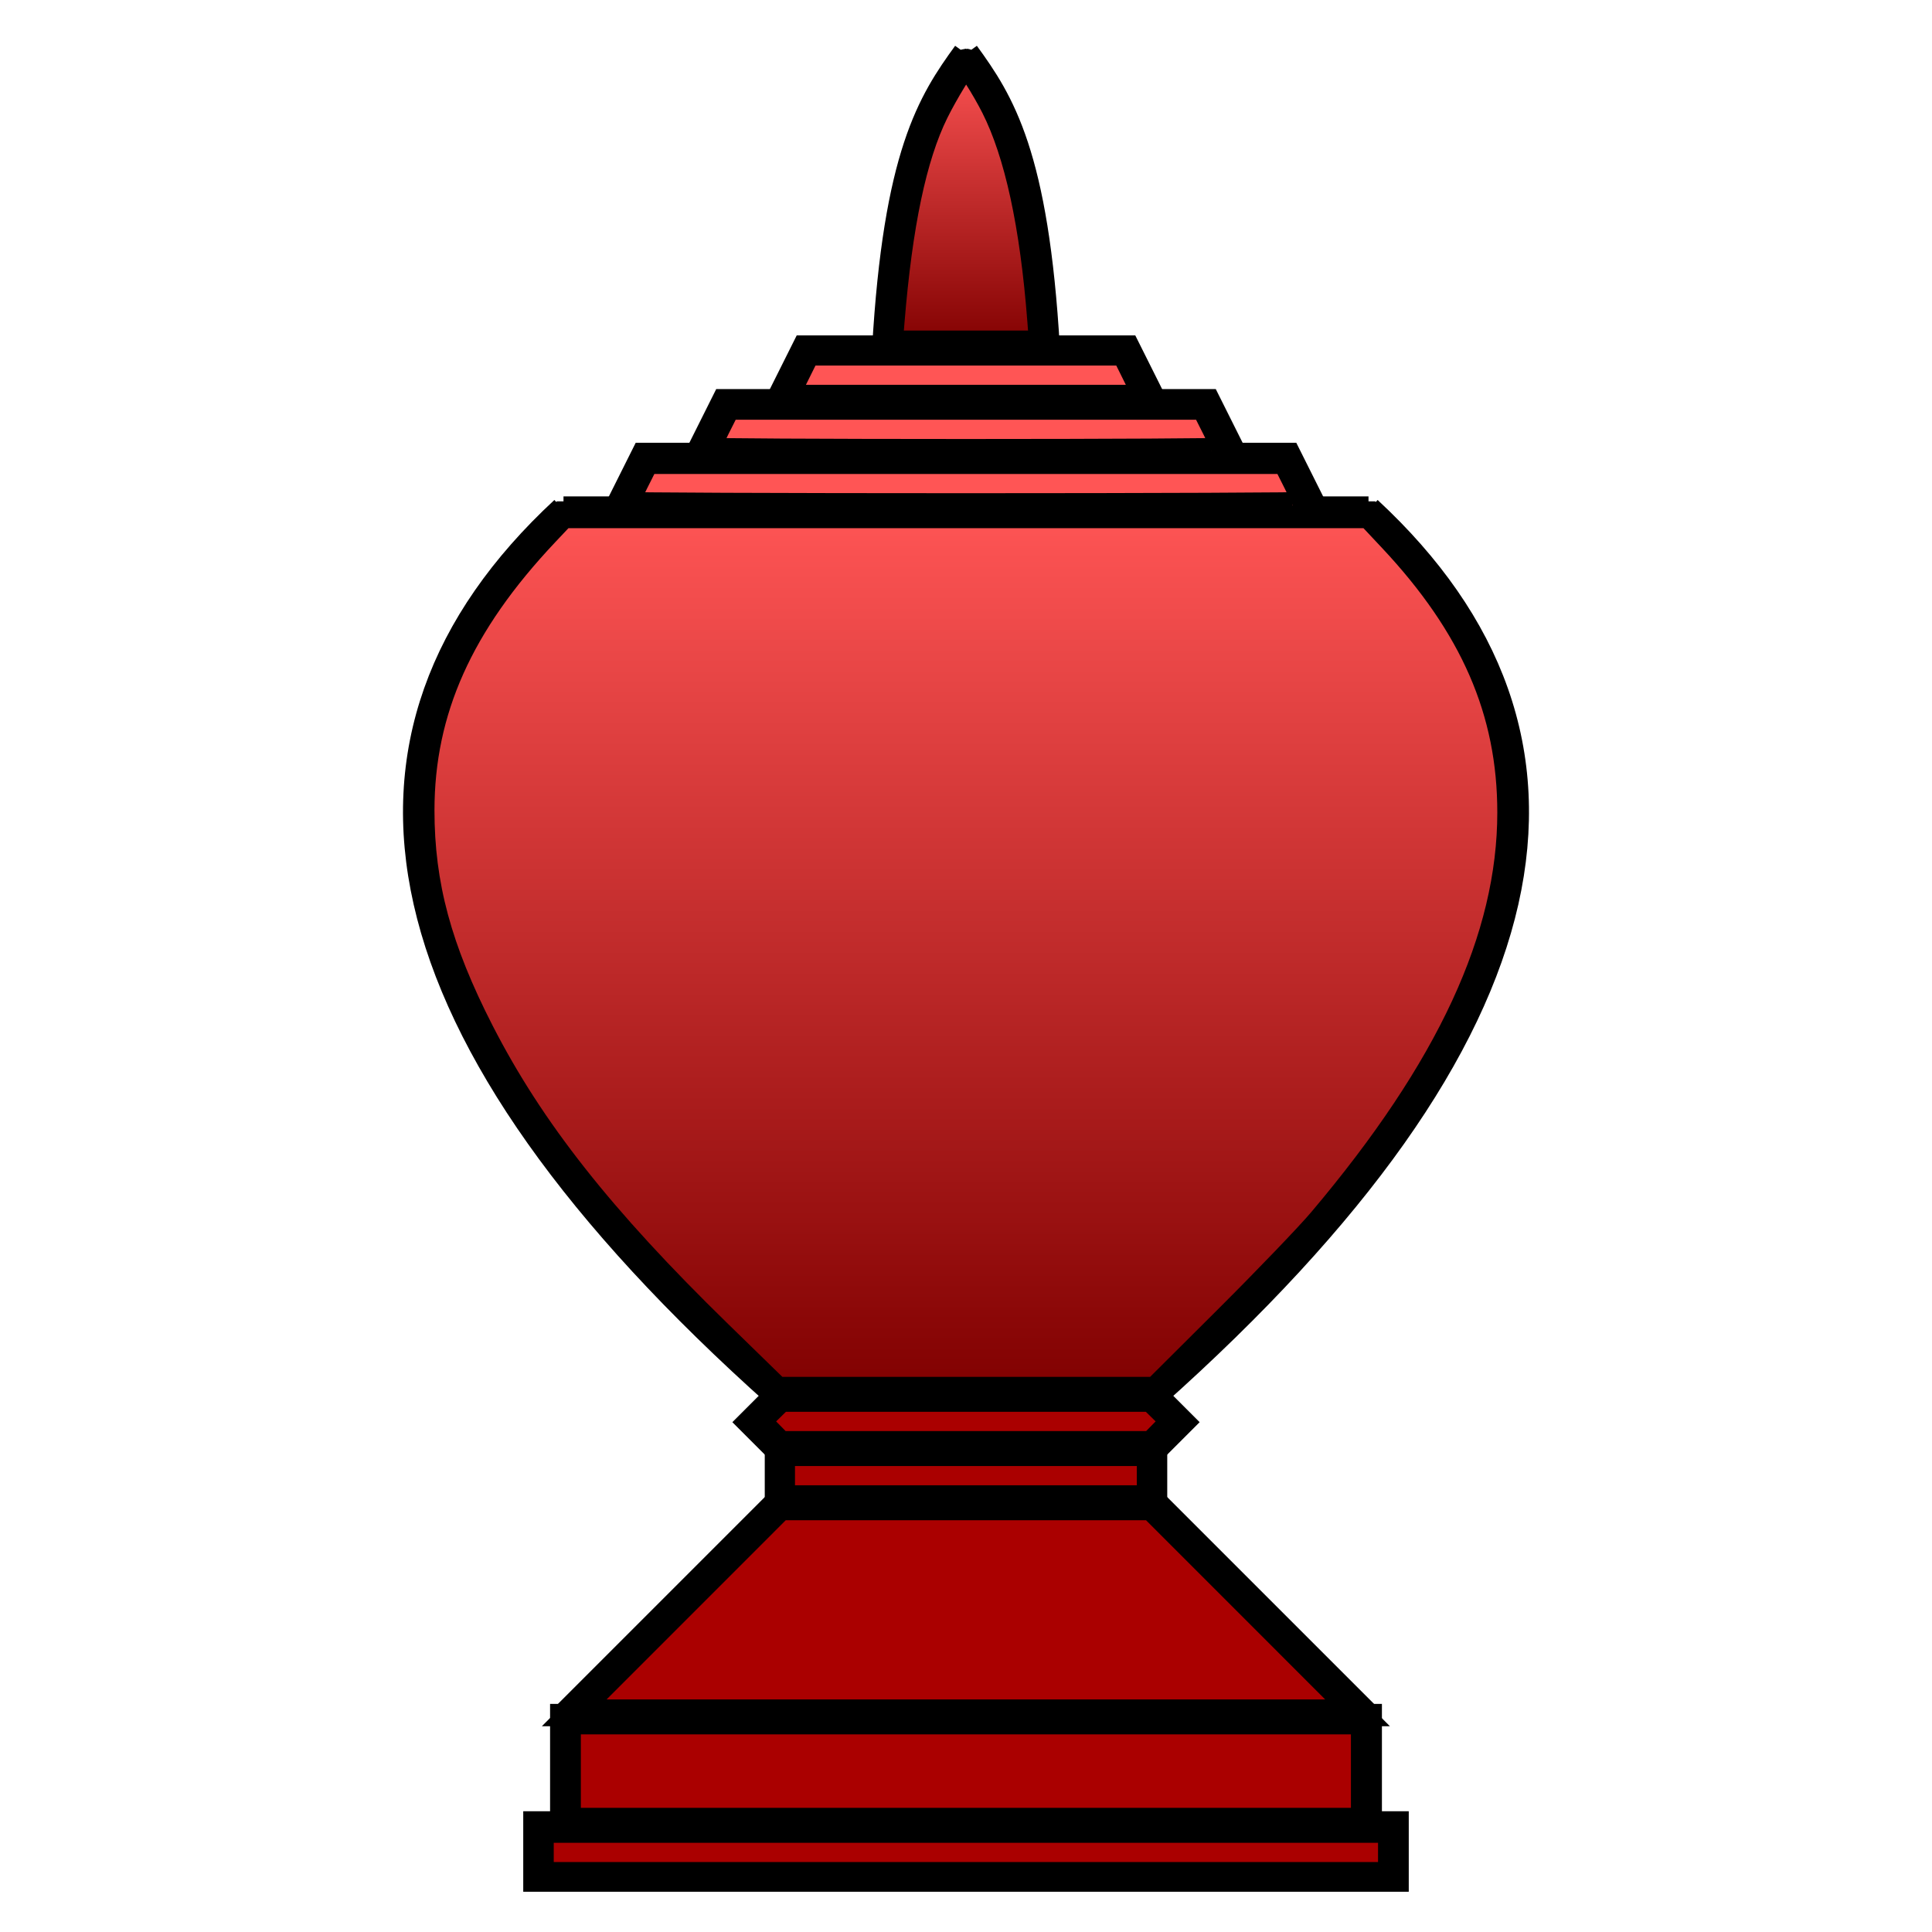
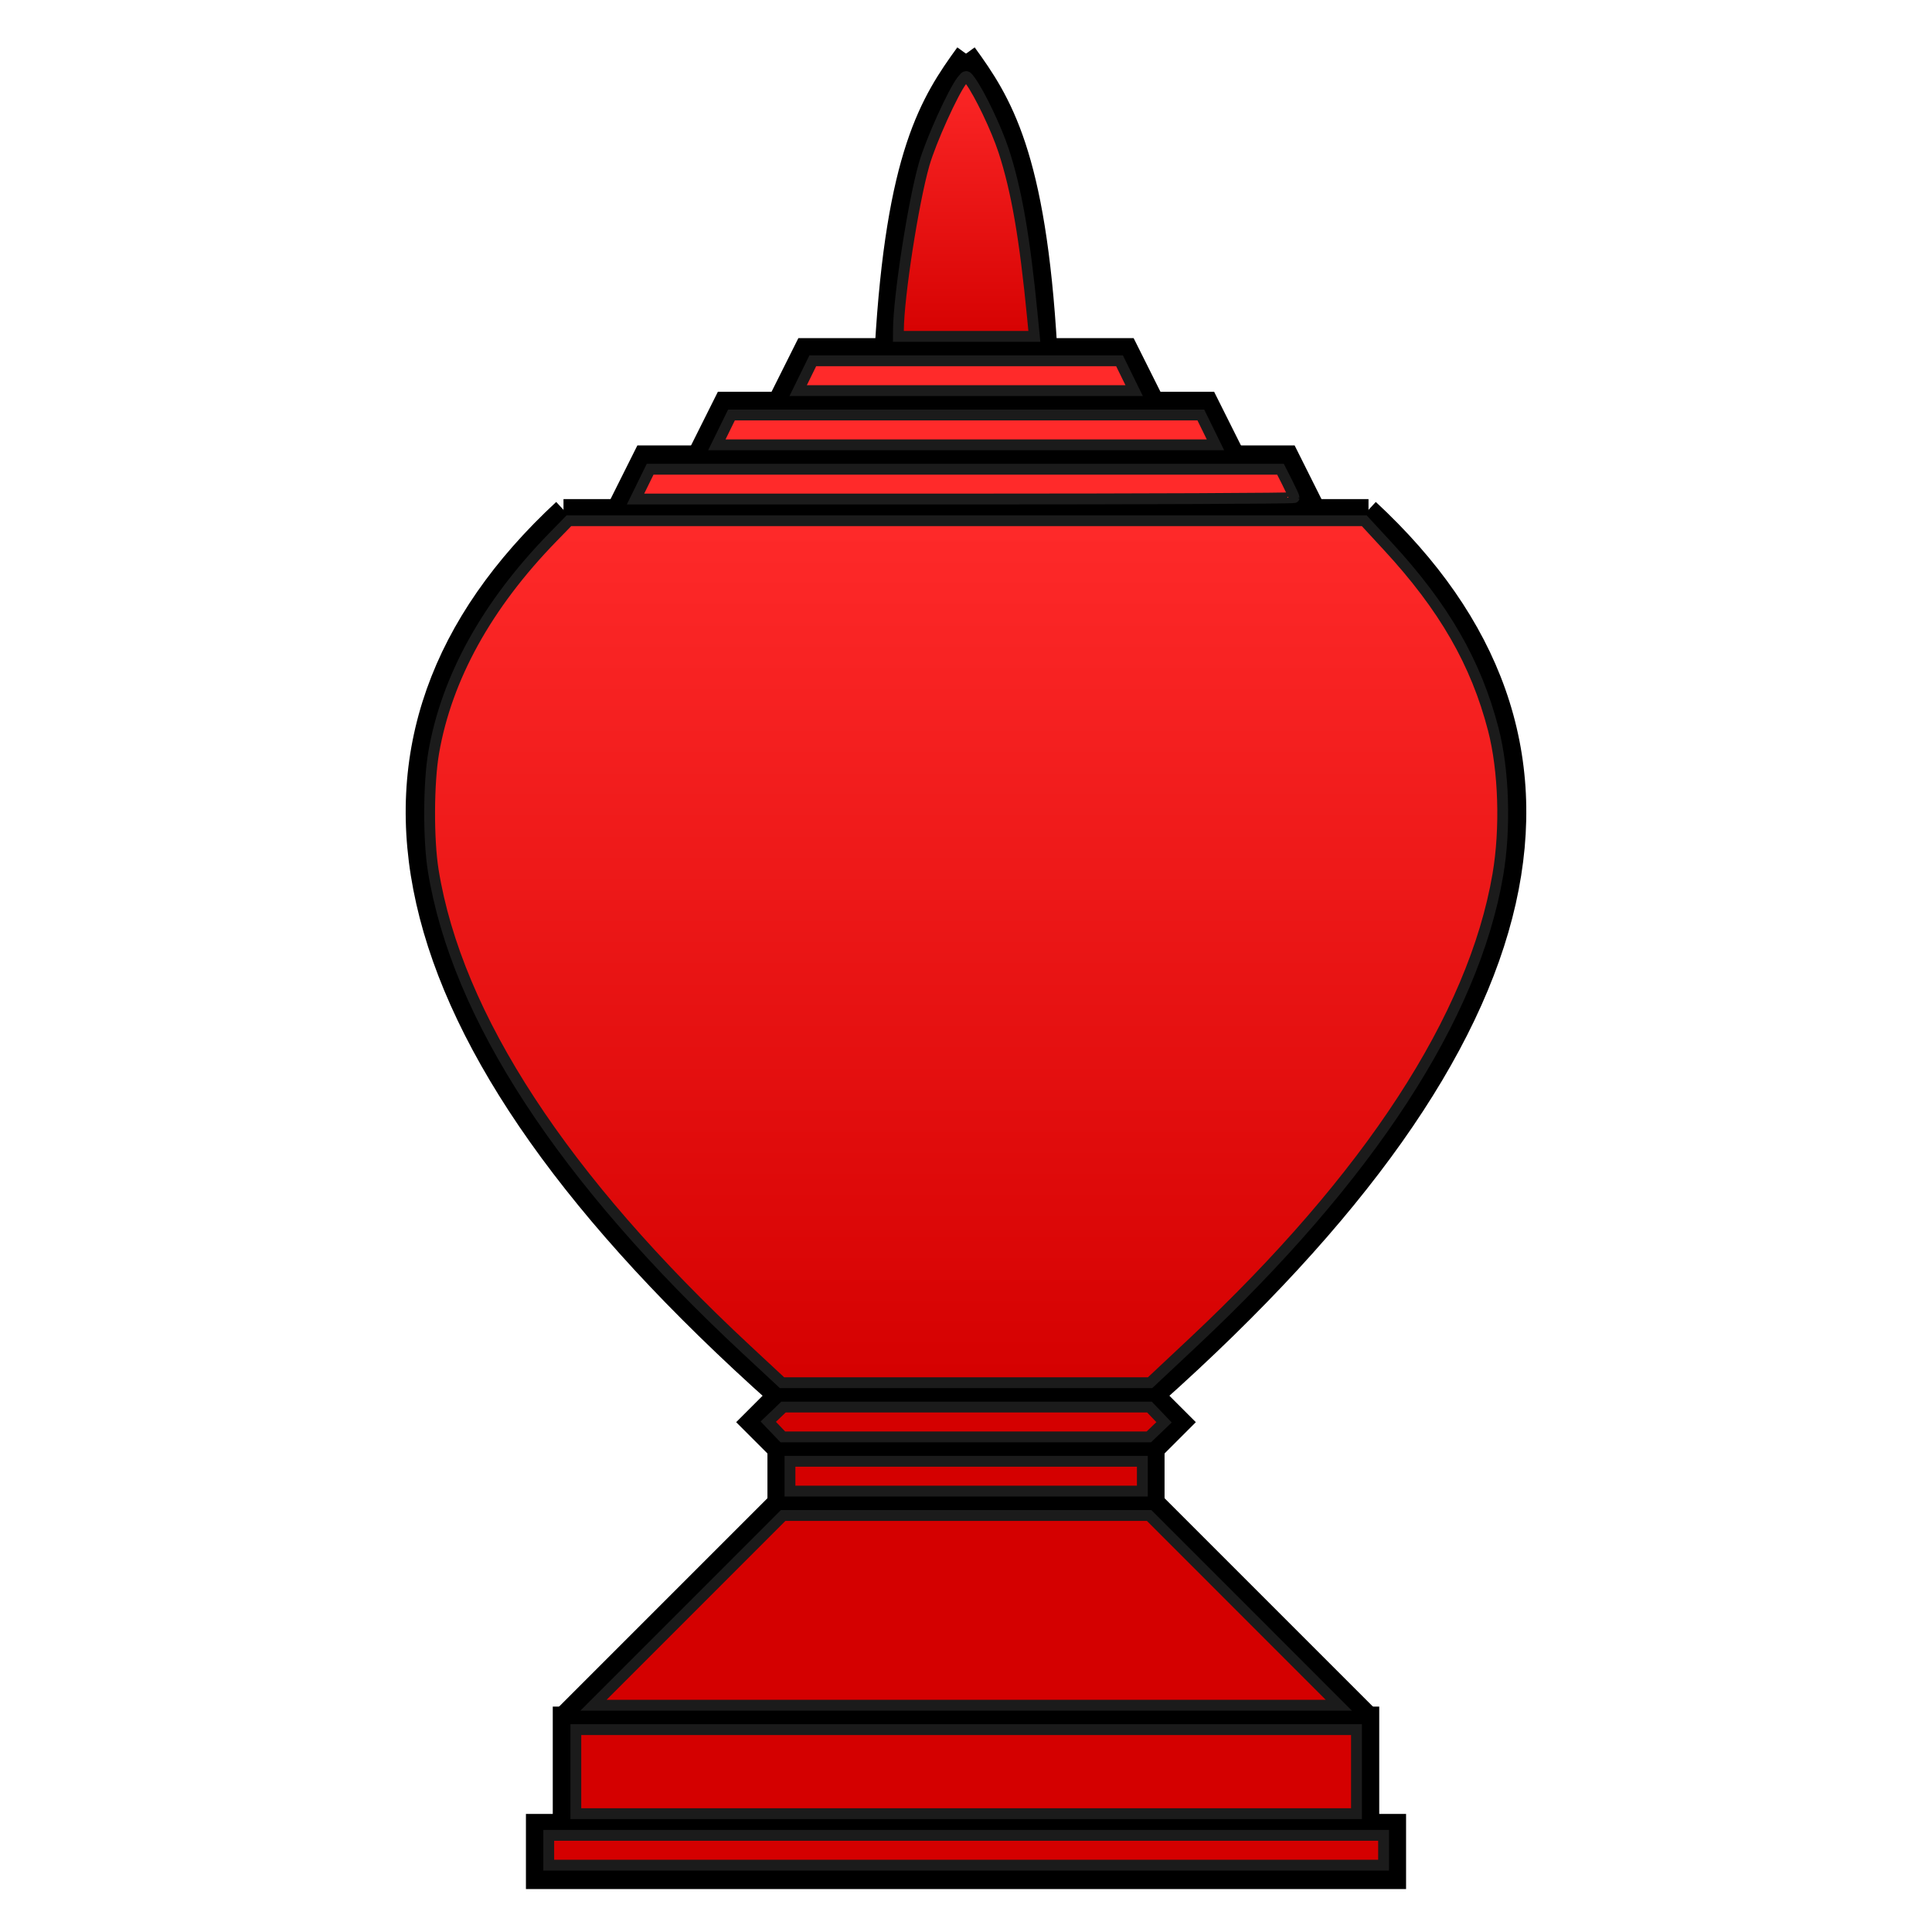
<svg xmlns="http://www.w3.org/2000/svg" xmlns:xlink="http://www.w3.org/1999/xlink" width="360" height="360" viewBox="0 0 95.25 95.25" version="1.1" id="svg8">
  <defs id="defs2">
-     <linearGradient id="linearGradient1561">
-       <stop style="stop-color:#ff5555;stop-opacity:1" offset="0" id="stop1557" />
-       <stop style="stop-color:#800000;stop-opacity:1" offset="1" id="stop1559" />
+     <linearGradient id="linearGradient932">
+       <stop style="stop-color:#ff2a2a;stop-opacity:1" offset="0" id="stop928" />
+       <stop style="stop-color:#d40000;stop-opacity:1" offset="1" id="stop930" />
    </linearGradient>
-     <linearGradient xlink:href="#linearGradient1561" id="linearGradient1563" x1="180" y1="95" x2="180" y2="260" gradientUnits="userSpaceOnUse" />
-     <linearGradient xlink:href="#linearGradient1561" id="linearGradient1577" x1="180" y1="10" x2="180" y2="65" gradientUnits="userSpaceOnUse" />
+     <linearGradient id="linearGradient924">
+       <stop style="stop-color:#ff2a2a;stop-opacity:1" offset="0" id="stop920" />
+       <stop style="stop-color:#d40000;stop-opacity:1" offset="1" id="stop922" />
+     </linearGradient>
+     <linearGradient xlink:href="#linearGradient924" id="linearGradient926" x1="180" y1="95" x2="180" y2="260" gradientUnits="userSpaceOnUse" />
+     <linearGradient xlink:href="#linearGradient932" id="linearGradient934" x1="180" y1="10" x2="180" y2="65" gradientUnits="userSpaceOnUse" />
  </defs>
  <g id="layer1" transform="translate(0,-201.75)">
-     <path style="fill:none;stroke:#000000;stroke-width:1.323;stroke-miterlimit:4;stroke-dasharray:none" d="m 47.625,270.542 h -9.26 l -1.323,1.323 1.323,1.323 h 9.26" id="path601" />
-     <path style="fill:none;stroke:#000000;stroke-width:1.323;stroke-miterlimit:4;stroke-dasharray:none" d="m 38.365,273.187 v 2.646 h 9.26" id="path603" />
-     <path style="fill:none;stroke:#000000;stroke-width:1.323;stroke-miterlimit:4;stroke-dasharray:none" d="M 47.625,294.354 H 26.458 l 0,-2.646 H 47.625" id="path1287" />
-     <path style="fill:none;stroke:#000000;stroke-width:1.323;stroke-miterlimit:4;stroke-dasharray:none" d="m 27.781,291.708 v -5.292 h 19.844" id="path1289" />
-     <path style="fill:none;stroke:#000000;stroke-width:1.323;stroke-miterlimit:4;stroke-dasharray:none" d="M 38.365,275.833 27.781,286.417" id="path1291" />
-     <path style="fill:none;stroke:#000000;stroke-width:1.323;stroke-miterlimit:4;stroke-dasharray:none" d="M 38.365,270.542 C 18.321,252.667 15.736,238.051 27.781,226.885" id="path1293" />
-     <path style="fill:none;stroke:#000000;stroke-width:1.323;stroke-miterlimit:4;stroke-dasharray:none" d="M 27.781,226.885 H 47.625" id="path1295" />
-     <path style="fill:none;stroke:#000000;stroke-width:1.323;stroke-miterlimit:4;stroke-dasharray:none" d="M 30.427,226.885 31.75,224.24 h 15.875" id="path1303" />
-     <path style="fill:none;stroke:#000000;stroke-width:1.323;stroke-miterlimit:4;stroke-dasharray:none" d="m 34.396,224.24 1.323,-2.646 h 11.906" id="path1305" />
-     <path style="fill:none;stroke:#000000;stroke-width:1.323;stroke-miterlimit:4;stroke-dasharray:none" d="m 38.365,221.594 1.323,-2.646 h 7.937" id="path1307" />
-     <path style="fill:none;stroke:#000000;stroke-width:1.323;stroke-miterlimit:4;stroke-dasharray:none" d="m 43.656,218.948 c 0.55,-9.574 2.242,-12.173 3.969,-14.552" id="path1309" />
-     <path style="fill:none;stroke:#000000;stroke-width:1.323;stroke-miterlimit:4;stroke-dasharray:none" d="m 47.625,270.542 h 9.26 l 1.323,1.323 -1.323,1.323 h -9.26" id="path601-2" />
-     <path style="fill:none;stroke:#000000;stroke-width:1.323;stroke-miterlimit:4;stroke-dasharray:none" d="m 56.885,273.187 v 2.646 h -9.26" id="path603-6" />
-     <path style="fill:none;stroke:#000000;stroke-width:1.323;stroke-miterlimit:4;stroke-dasharray:none" d="M 47.625,294.354 H 68.792 V 291.708 H 47.625" id="path1287-1" />
-     <path style="fill:none;stroke:#000000;stroke-width:1.323;stroke-miterlimit:4;stroke-dasharray:none" d="m 67.469,291.708 v -5.292 H 47.625" id="path1289-8" />
-     <path style="fill:none;stroke:#000000;stroke-width:1.323;stroke-miterlimit:4;stroke-dasharray:none" d="M 56.885,275.833 67.469,286.417" id="path1291-7" />
-     <path style="fill:none;stroke:#000000;stroke-width:1.323;stroke-miterlimit:4;stroke-dasharray:none" d="M 56.885,270.542 C 76.929,252.667 79.514,238.051 67.469,226.885" id="path1293-9" />
-     <path style="fill:none;stroke:#000000;stroke-width:1.323;stroke-miterlimit:4;stroke-dasharray:none" d="M 67.469,226.885 H 47.625" id="path1295-2" />
-     <path style="fill:none;stroke:#000000;stroke-width:1.323;stroke-miterlimit:4;stroke-dasharray:none" d="M 64.823,226.885 63.5,224.24 H 47.625" id="path1303-0" />
-     <path style="fill:none;stroke:#000000;stroke-width:1.323;stroke-miterlimit:4;stroke-dasharray:none" d="M 60.854,224.24 59.531,221.594 H 47.625" id="path1305-2" />
-     <path style="fill:none;stroke:#000000;stroke-width:1.323;stroke-miterlimit:4;stroke-dasharray:none" d="M 56.885,221.594 55.562,218.948 h -7.937" id="path1307-3" />
-     <path style="fill:none;stroke:#000000;stroke-width:1.323;stroke-miterlimit:4;stroke-dasharray:none" d="M 51.594,218.948 C 51.043,209.374 49.352,206.775 47.625,204.396" id="path1309-7" />
-     <path style="fill:url(#linearGradient1563);stroke:#000000;stroke-width:5;fill-opacity:1;stroke-miterlimit:4;stroke-dasharray:none" d="M 133.921,248.487 C 112.032,227.146 98.962,210.575 89.58,192.268 81.68,176.853 78.458,164.905 78.458,151.023 c 0,-18.658 7.226,-34.795 23.132,-51.656 l 3.255,-3.45 h 75.15 75.15 l 4.148,4.419 c 15.277,16.276 22.207,32.203 22.207,51.041 0,23.317 -11.332,47.77 -35.271,76.112 -2.346,2.778 -10.256,11.017 -17.576,18.309 l -13.31,13.258 h -35.29 -35.29 z" id="path1533" transform="matrix(0.2645833,0,0,0.2645833,0,201.75)" />
-     <path style="fill:#ff5555;stroke:#000000;stroke-width:5;stroke-miterlimit:4;stroke-dasharray:none" d="m 116.339,94.138 c 0,-0.145 0.912,-2.077 2.026,-4.293 l 2.026,-4.029 h 59.588 59.588 l 2.026,4.029 c 1.114,2.216 2.026,4.148 2.026,4.293 0,0.145 -28.638,0.264 -63.64,0.264 -35.002,0 -63.64,-0.119 -63.64,-0.264 z" id="path1535" transform="matrix(0.2645833,0,0,0.2645833,0,201.75)" />
-     <path style="fill:#ff5555;stroke:#000000;stroke-width:5;stroke-miterlimit:4;stroke-dasharray:none" d="m 131.491,84.037 c 0,-0.145 0.912,-2.077 2.026,-4.293 l 2.026,-4.029 h 44.435 44.435 l 2.026,4.029 c 1.114,2.216 2.026,4.148 2.026,4.293 0,0.145 -21.819,0.264 -48.487,0.264 -26.668,0 -48.487,-0.119 -48.487,-0.264 z" id="path1537" transform="matrix(0.2645833,0,0,0.2645833,0,201.75)" />
-     <path style="fill:#ff5555;stroke:#000000;stroke-width:5;stroke-miterlimit:4;stroke-dasharray:none" d="m 148.275,69.906 2.129,-4.293 h 29.574 29.574 l 2.129,4.293 2.129,4.293 H 179.979 146.146 Z" id="path1539" transform="matrix(0.2645833,0,0,0.2645833,0,201.75)" />
-     <path style="fill:url(#linearGradient1577);stroke:#000000;stroke-width:5;fill-opacity:1;stroke-miterlimit:4;stroke-dasharray:none" d="m 166.047,59.931 c 1.484,-18.143 4.133,-30.726 8.213,-39.017 1.8,-3.657 5.275,-9.332 5.719,-9.339 0.465,-0.006 3.494,4.754 5.299,8.328 4.38,8.67 7.269,21.967 8.641,39.775 l 0.341,4.419 h -14.277 -14.277 z" id="path1541" transform="matrix(0.2645833,0,0,0.2645833,0,201.75)" />
-     <path style="fill:#aa0000;stroke:#000000;stroke-width:5;stroke-miterlimit:4;stroke-dasharray:none" d="m 143.212,266.992 -2.126,-2.167 2.167,-2.126 2.167,-2.126 h 34.559 34.559 l 2.167,2.126 2.167,2.126 -2.126,2.167 -2.126,2.167 h -34.64 -34.64 z" id="path1547" transform="matrix(0.2645833,0,0,0.2645833,0,201.75)" />
-     <path style="fill:#aa0000;stroke:#000000;stroke-width:5;stroke-miterlimit:4;stroke-dasharray:none" d="m 145.634,274.967 v -4.293 h 34.345 34.345 v 4.293 4.293 h -34.345 -34.345 z" id="path1549" transform="matrix(0.2645833,0,0,0.2645833,0,201.75)" />
-     <path style="fill:#aa0000;stroke:#000000;stroke-width:5;stroke-miterlimit:4;stroke-dasharray:none" d="m 126.188,299.968 19.188,-19.193 h 34.603 34.603 l 19.188,19.193 19.188,19.193 h -72.979 -72.979 z" id="path1551" transform="matrix(0.2645833,0,0,0.2645833,0,201.75)" />
-     <path style="fill:#aa0000;stroke:#000000;stroke-width:5;stroke-miterlimit:4;stroke-dasharray:none" d="m 105.733,330.02 v -9.344 h 74.246 74.246 v 9.344 9.344 h -74.246 -74.246 z" id="path1553" transform="matrix(0.2645833,0,0,0.2645833,0,201.75)" />
-     <path style="fill:#aa0000;stroke:#000000;stroke-width:5;stroke-miterlimit:4;stroke-dasharray:none" d="m 100.682,345.172 v -4.293 h 79.297 79.297 v 4.293 4.293 h -79.297 -79.297 z" id="path1555" transform="matrix(0.2645833,0,0,0.2645833,0,201.75)" />
+     <path style="fill:none;stroke:#000000;stroke-width:1.058;stroke-miterlimit:4;stroke-dasharray:none" d="m 47.625,270.542 h -9.26 l -1.323,1.323 1.323,1.323 h 9.26" id="path601" />
+     <path style="fill:none;stroke:#000000;stroke-width:1.058;stroke-miterlimit:4;stroke-dasharray:none" d="m 38.365,273.187 v 2.646 h 9.26" id="path603" />
+     <path style="fill:none;stroke:#000000;stroke-width:1.058;stroke-miterlimit:4;stroke-dasharray:none" d="M 47.625,294.354 H 26.458 l 0,-2.646 H 47.625" id="path1287" />
+     <path style="fill:none;stroke:#000000;stroke-width:1.058;stroke-miterlimit:4;stroke-dasharray:none" d="m 27.781,291.708 v -5.292 h 19.844" id="path1289" />
+     <path style="fill:none;stroke:#000000;stroke-width:1.058;stroke-miterlimit:4;stroke-dasharray:none" d="M 38.365,275.833 27.781,286.417" id="path1291" />
+     <path style="fill:none;stroke:#000000;stroke-width:1.058;stroke-miterlimit:4;stroke-dasharray:none" d="M 38.365,270.542 C 18.321,252.667 15.736,238.051 27.781,226.885" id="path1293" />
+     <path style="fill:none;stroke:#000000;stroke-width:1.058;stroke-miterlimit:4;stroke-dasharray:none" d="M 27.781,226.885 H 47.625" id="path1295" />
+     <path style="fill:none;stroke:#000000;stroke-width:1.058;stroke-miterlimit:4;stroke-dasharray:none" d="M 30.427,226.885 31.75,224.24 h 15.875" id="path1303" />
+     <path style="fill:none;stroke:#000000;stroke-width:1.058;stroke-miterlimit:4;stroke-dasharray:none" d="m 34.396,224.24 1.323,-2.646 h 11.906" id="path1305" />
+     <path style="fill:none;stroke:#000000;stroke-width:1.058;stroke-miterlimit:4;stroke-dasharray:none" d="m 38.365,221.594 1.323,-2.646 h 7.937" id="path1307" />
+     <path style="fill:none;stroke:#000000;stroke-width:1.058;stroke-miterlimit:4;stroke-dasharray:none" d="m 43.656,218.948 c 0.55,-9.574 2.242,-12.173 3.969,-14.552" id="path1309" />
+     <path style="fill:none;stroke:#000000;stroke-width:1.058;stroke-miterlimit:4;stroke-dasharray:none" d="m 47.625,270.542 h 9.26 l 1.323,1.323 -1.323,1.323 h -9.26" id="path601-2" />
+     <path style="fill:none;stroke:#000000;stroke-width:1.058;stroke-miterlimit:4;stroke-dasharray:none" d="m 56.885,273.187 v 2.646 h -9.26" id="path603-6" />
+     <path style="fill:none;stroke:#000000;stroke-width:1.058;stroke-miterlimit:4;stroke-dasharray:none" d="M 47.625,294.354 H 68.792 V 291.708 H 47.625" id="path1287-1" />
+     <path style="fill:none;stroke:#000000;stroke-width:1.058;stroke-miterlimit:4;stroke-dasharray:none" d="m 67.469,291.708 v -5.292 H 47.625" id="path1289-8" />
+     <path style="fill:none;stroke:#000000;stroke-width:1.058;stroke-miterlimit:4;stroke-dasharray:none" d="M 56.885,275.833 67.469,286.417" id="path1291-7" />
+     <path style="fill:none;stroke:#000000;stroke-width:1.058;stroke-miterlimit:4;stroke-dasharray:none" d="M 56.885,270.542 C 76.929,252.667 79.514,238.051 67.469,226.885" id="path1293-9" />
+     <path style="fill:none;stroke:#000000;stroke-width:1.058;stroke-miterlimit:4;stroke-dasharray:none" d="M 67.469,226.885 H 47.625" id="path1295-2" />
+     <path style="fill:none;stroke:#000000;stroke-width:1.058;stroke-miterlimit:4;stroke-dasharray:none" d="M 64.823,226.885 63.5,224.24 H 47.625" id="path1303-0" />
+     <path style="fill:none;stroke:#000000;stroke-width:1.058;stroke-miterlimit:4;stroke-dasharray:none" d="M 60.854,224.24 59.531,221.594 H 47.625" id="path1305-2" />
+     <path style="fill:none;stroke:#000000;stroke-width:1.058;stroke-miterlimit:4;stroke-dasharray:none" d="M 56.885,221.594 55.562,218.948 h -7.937" id="path1307-3" />
+     <path style="fill:none;stroke:#000000;stroke-width:1.058;stroke-miterlimit:4;stroke-dasharray:none" d="M 51.594,218.948 C 51.043,209.374 49.352,206.775 47.625,204.396" id="path1309-7" />
+     <path style="fill:url(#linearGradient926);stroke:#1b1b1b;stroke-width:2.02;stroke-miterlimit:4;stroke-dasharray:none;stroke-opacity:1;fill-opacity:1" d="m 139.008,251.398 c -34.069,-31.717 -53.867,-62.012 -58.276,-89.175 -0.936,-5.765 -0.895,-16.36 0.084,-22.01 2.413,-13.917 9.906,-27.476 22.119,-40.027 l 3.072,-3.157 h 74.099 74.099 l 4.407,4.774 c 10.461,11.331 16.424,21.686 19.647,34.117 1.975,7.615 2.314,18.473 0.847,27.064 -4.534,26.547 -23.969,56.365 -56.813,87.166 l -7.991,7.494 h -34.294 -34.294 z" id="path900" transform="matrix(0.2645833,0,0,0.2645833,0,201.75)" />
+     <path style="fill:#ff2a2a;stroke:#1b1b1b;stroke-width:2.02;stroke-miterlimit:4;stroke-dasharray:none;stroke-opacity:1" d="m 119.783,90.21 1.362,-2.778 h 58.728 58.728 l 1.271,2.509 c 0.699,1.38 1.271,2.63 1.271,2.778 0,0.148 -27.613,0.269 -61.361,0.269 h -61.361 z" id="path902" transform="matrix(0.2645833,0,0,0.2645833,0,201.75)" />
+     <path style="fill:#ff2a2a;stroke:#1b1b1b;stroke-width:2.02;stroke-miterlimit:4;stroke-dasharray:none;stroke-opacity:1" d="m 134.936,80.108 1.362,-2.778 h 43.731 43.731 l 1.362,2.778 1.362,2.778 h -46.456 -46.456 z" id="path904" transform="matrix(0.2645833,0,0,0.2645833,0,201.75)" />
+     <path style="fill:#ff2a2a;stroke:#1b1b1b;stroke-width:2.02;stroke-miterlimit:4;stroke-dasharray:none;stroke-opacity:1" d="m 150.088,70.007 1.362,-2.778 h 28.579 28.579 l 1.362,2.778 1.362,2.778 H 180.029 148.726 Z" id="path906" transform="matrix(0.2645833,0,0,0.2645833,0,201.75)" />
+     <path style="fill:url(#linearGradient934);stroke:#1b1b1b;stroke-width:2.02;stroke-miterlimit:4;stroke-dasharray:none;stroke-opacity:1;fill-opacity:1" d="m 167.408,61.547 c 0.03,-6.233 2.76,-23.847 4.798,-30.953 1.229,-4.285 5.385,-13.481 7.054,-15.611 0.761,-0.971 0.776,-0.971 1.491,0 1.777,2.411 4.923,8.995 6.274,13.129 2.404,7.36 3.944,16.278 5.381,31.161 l 0.329,3.409 h -12.667 -12.667 z" id="path908" transform="matrix(0.2645833,0,0,0.2645833,0,201.75)" />
+     <path style="fill:#d40000;stroke:#1b1b1b;stroke-width:2.02;stroke-miterlimit:4;stroke-dasharray:none;stroke-opacity:1" d="m 144.514,266.325 -1.359,-1.419 1.419,-1.359 1.419,-1.359 h 34.097 34.097 l 1.359,1.419 1.359,1.419 -1.419,1.359 -1.419,1.359 h -34.097 -34.097 z" id="path910" transform="matrix(0.2645833,0,0,0.2645833,0,201.75)" />
+     <path style="fill:#d40000;stroke:#1b1b1b;stroke-width:2.02;stroke-miterlimit:4;stroke-dasharray:none;stroke-opacity:1" d="m 147.199,275.068 v -2.778 h 32.83 32.83 v 2.778 2.778 h -32.83 -32.83 z" id="path912" transform="matrix(0.2645833,0,0,0.2645833,0,201.75)" />
+     <path style="fill:#d40000;stroke:#1b1b1b;stroke-width:2.02;stroke-miterlimit:4;stroke-dasharray:none;stroke-opacity:1" d="m 128.259,300.069 17.672,-17.678 h 34.098 34.098 l 17.672,17.678 17.672,17.678 h -69.443 -69.443 z" id="path914" transform="matrix(0.2645833,0,0,0.2645833,0,201.75)" />
+     <path style="fill:#d40000;stroke:#1b1b1b;stroke-width:2.02;stroke-miterlimit:4;stroke-dasharray:none;stroke-opacity:1" d="m 107.298,330.121 v -7.829 h 72.731 72.731 v 7.829 7.829 h -72.731 -72.731 z" id="path916" transform="matrix(0.2645833,0,0,0.2645833,0,201.75)" />
+     <path style="fill:#d40000;stroke:#1b1b1b;stroke-width:2.02;stroke-miterlimit:4;stroke-dasharray:none;stroke-opacity:1" d="m 102.248,344.768 v -2.778 h 77.782 77.782 v 2.778 2.778 h -77.782 -77.782 z" id="path918" transform="matrix(0.2645833,0,0,0.2645833,0,201.75)" />
  </g>
</svg>
